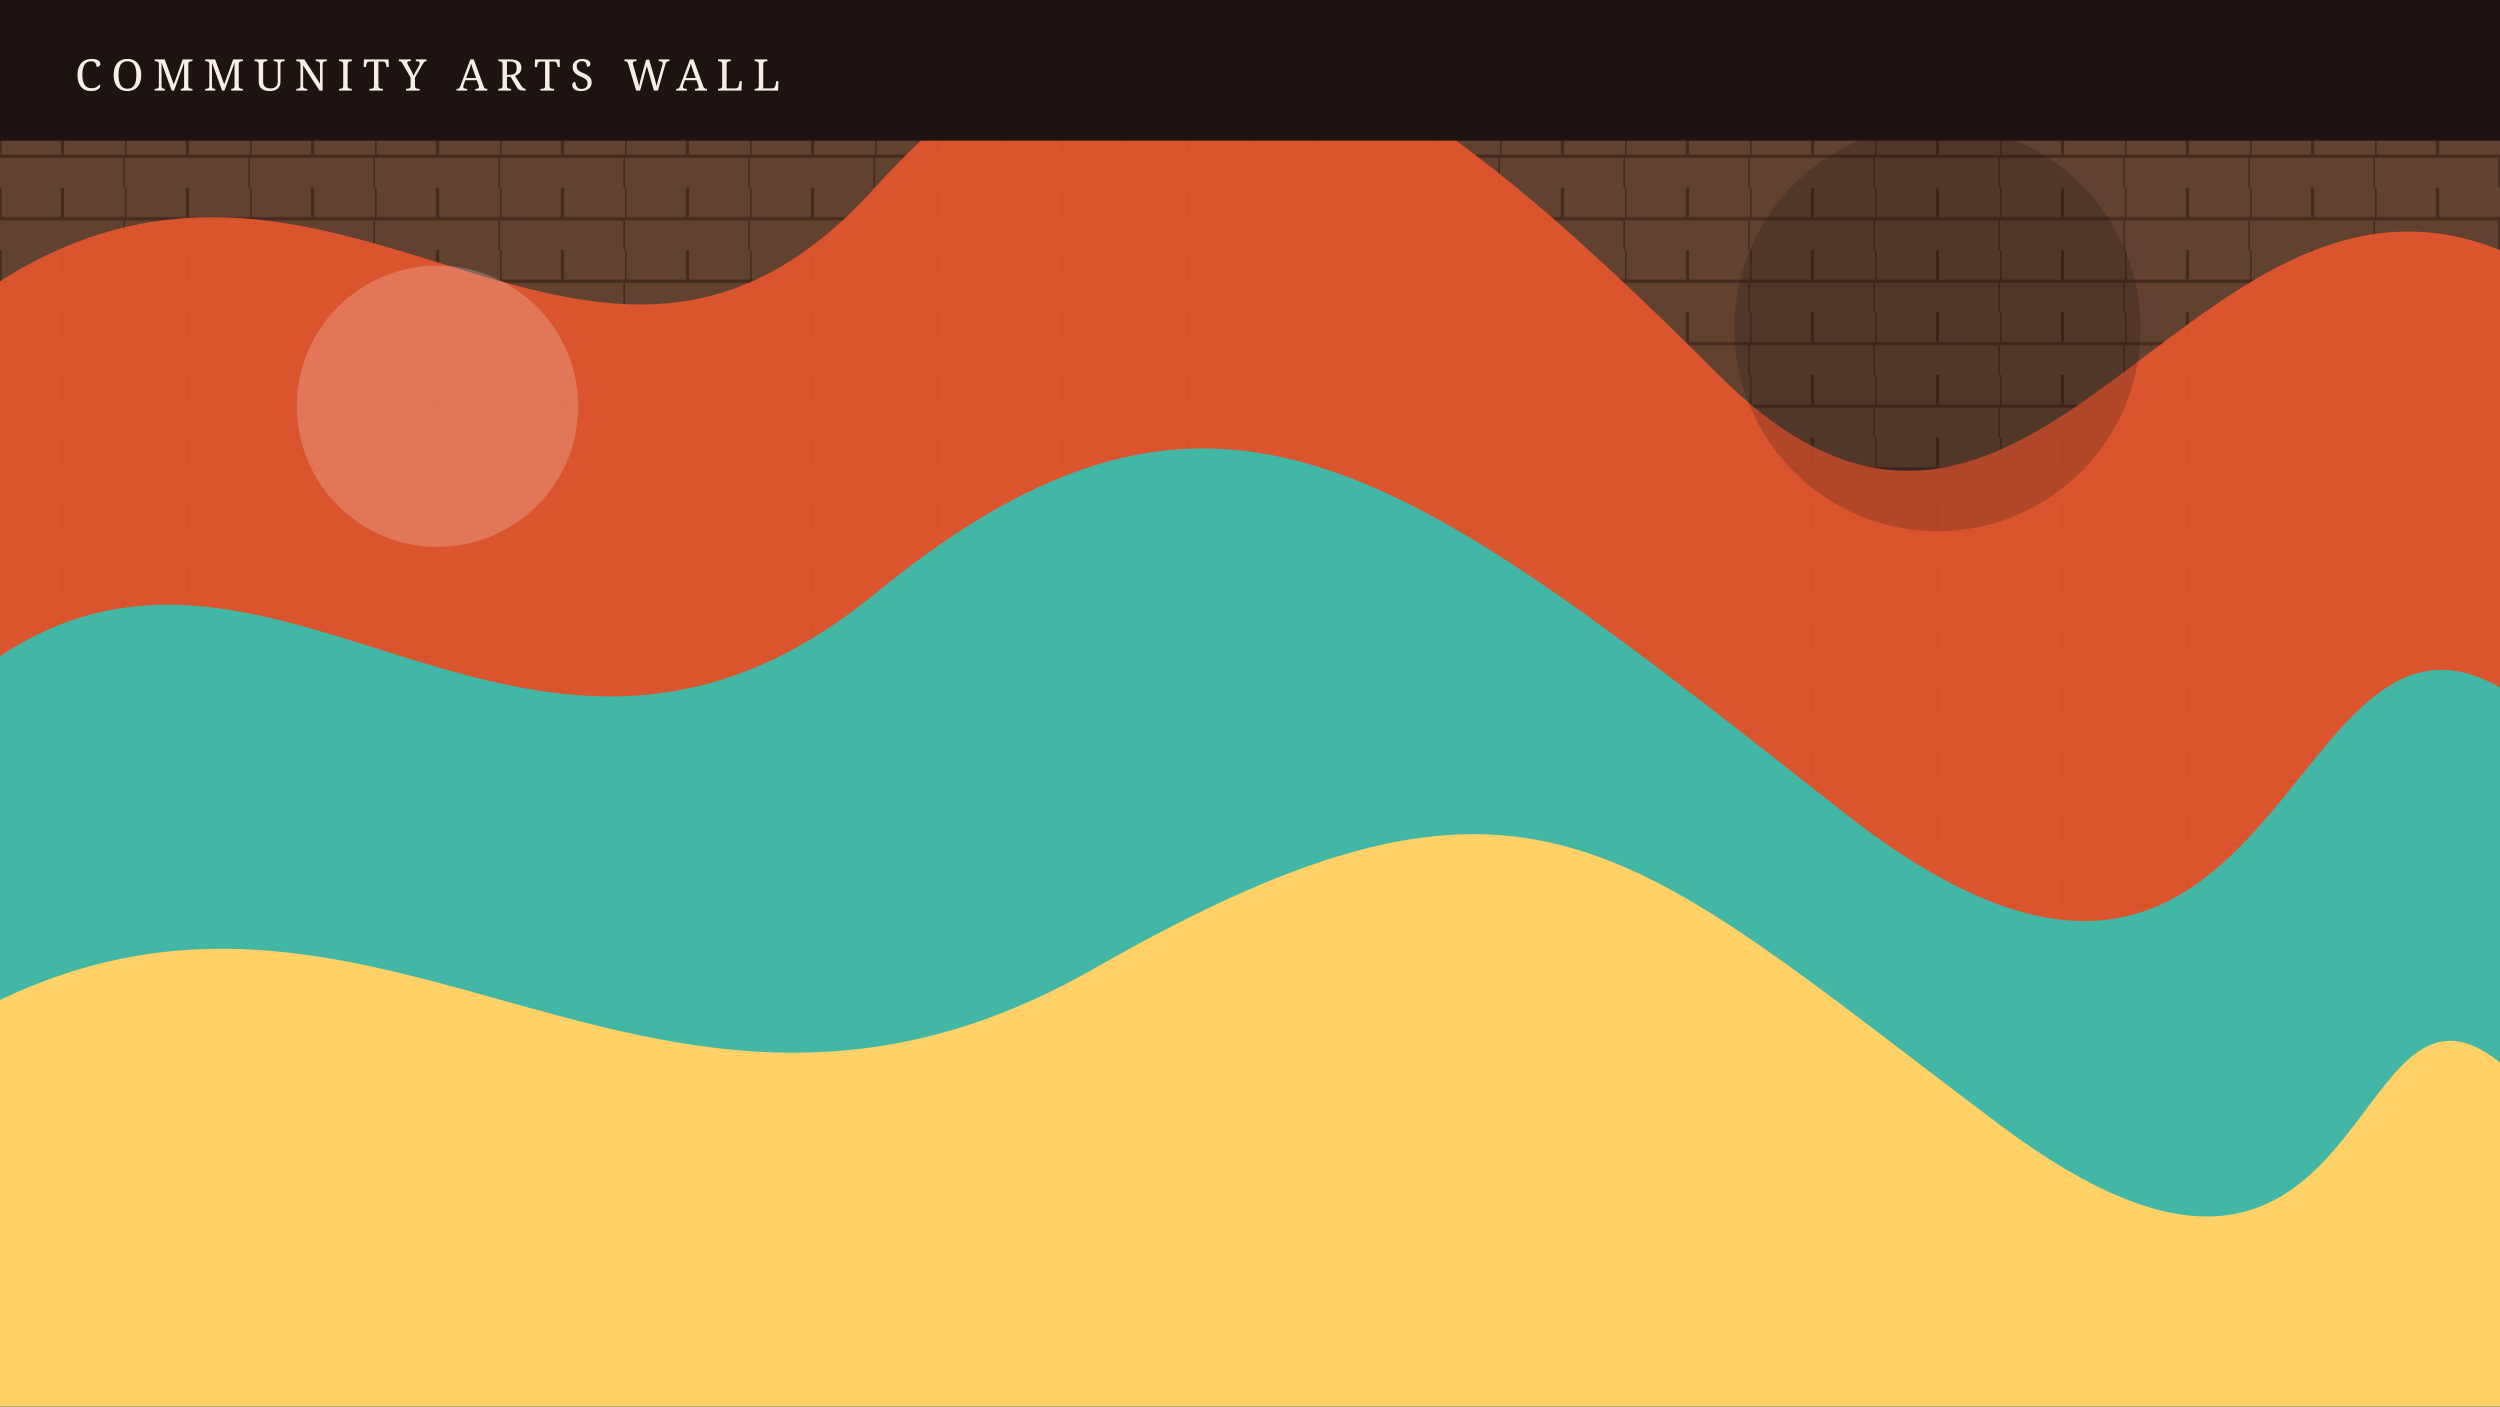
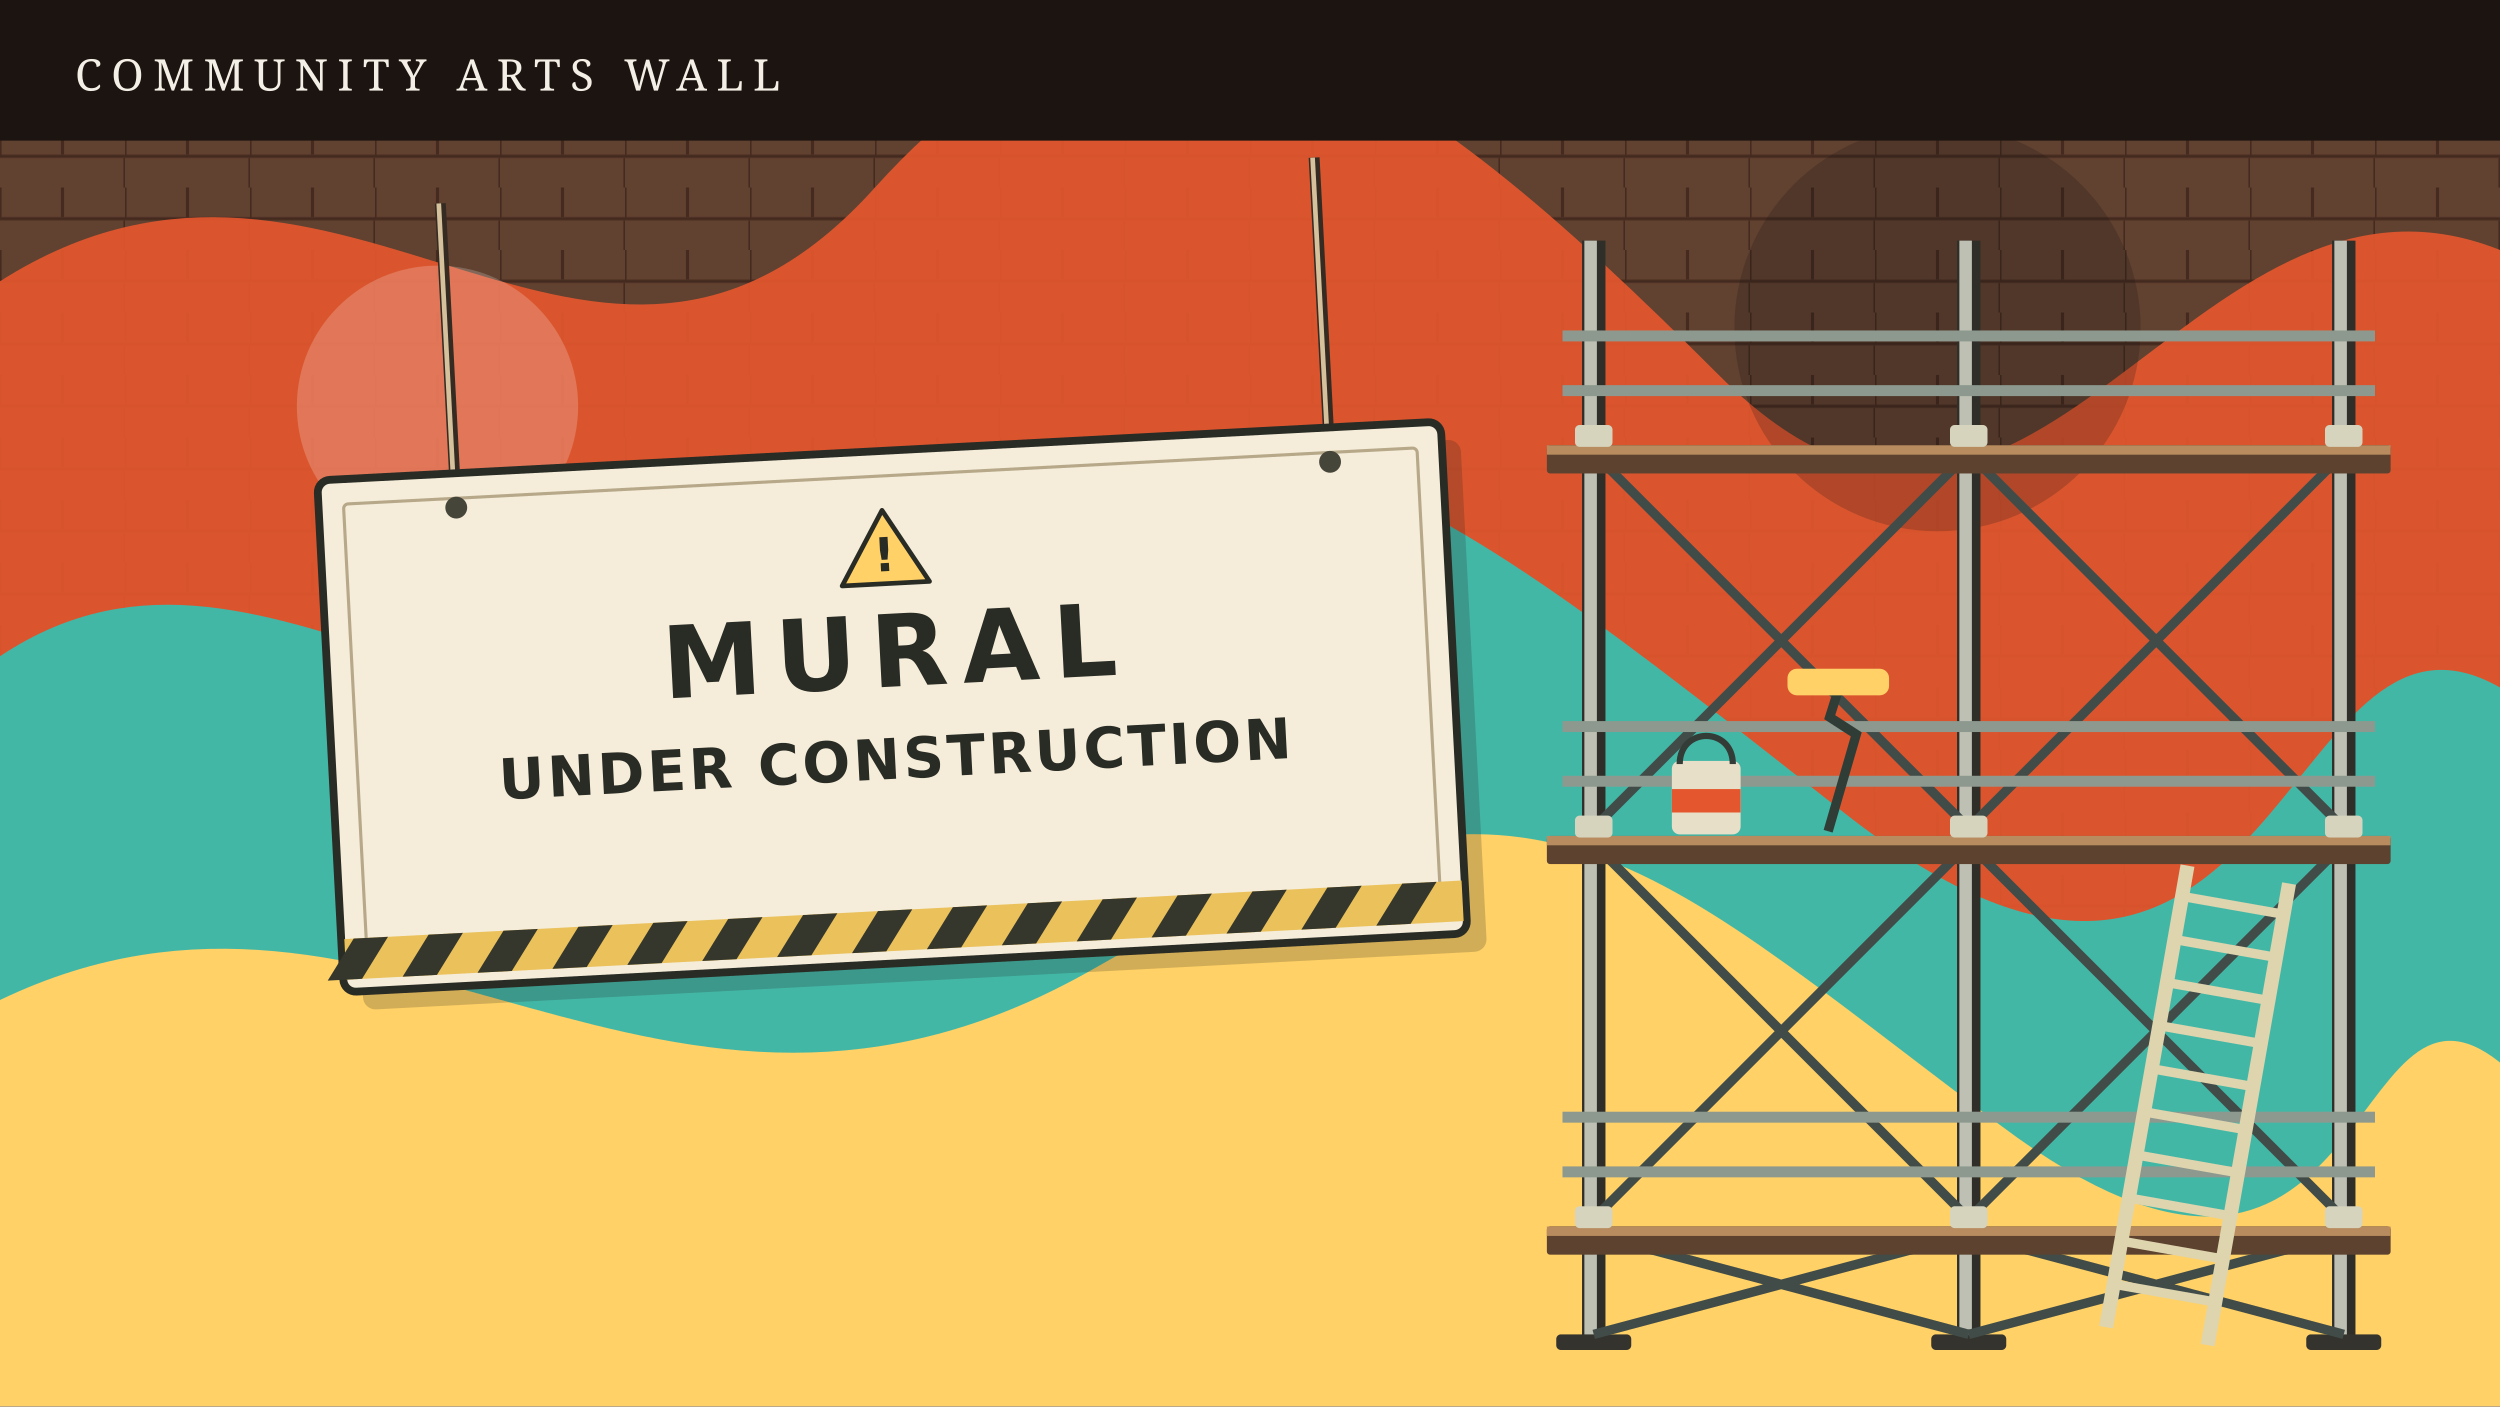
<svg xmlns="http://www.w3.org/2000/svg" viewBox="0 0 1600 900" preserveAspectRatio="xMidYMid slice">
  <defs>
    <linearGradient id="sky" x1="0" y1="0" x2="0" y2="1">
      <stop offset="0%" stop-color="#c9b8a0" />
      <stop offset="55%" stop-color="#8f6a4a" />
      <stop offset="100%" stop-color="#3c2a1e" />
    </linearGradient>
    <pattern id="brick" width="80" height="40" patternUnits="userSpaceOnUse">
      <rect width="80" height="40" fill="#6d4a36" />
      <rect y="19" width="80" height="2" fill="#4a2f22" />
      <rect x="39" width="2" height="19" fill="#4a2f22" />
      <rect x="79" y="21" width="2" height="19" fill="#4a2f22" />
      <rect y="-1" x="-1" width="2" height="21" fill="#4a2f22" />
    </pattern>
  </defs>
  <rect width="1600" height="900" fill="url(#sky)" />
  <rect y="80" width="1600" height="820" fill="url(#brick)" />
  <rect y="80" width="1600" height="820" fill="#2a1810" opacity="0.18" />
  <path d="M0 180 C220 40 380 320 560 120 S900 40 1100 240 S1400 80 1600 160 L1600 900 L0 900 Z" fill="#e4572e" opacity="0.92" />
  <path d="M0 420 C180 300 340 560 560 380 S900 300 1180 520 S1460 360 1600 440 L1600 900 L0 900 Z" fill="#2ec4b6" opacity="0.88" />
  <path d="M0 640 C250 520 420 780 700 620 S1040 540 1280 720 S1500 600 1600 680 L1600 900 L0 900 Z" fill="#ffd166" />
  <circle cx="280" cy="260" r="90" fill="#fff3" />
  <circle cx="1240" cy="210" r="130" fill="#1113" />
  <rect x="0" y="0" width="1600" height="90" fill="#1c1410" />
  <text x="48" y="58" fill="#f4efe6" font-family="Georgia, serif" font-size="28" letter-spacing="6">COMMUNITY ARTS WALL</text>
+   <g id="construction-scaffolding">
+     <path d="M1020 154 V858" stroke="#302e29" stroke-width="15" />
+     <path d="M1018 154 V858" stroke="#bdc0b2" stroke-width="8" />
+     <rect x="996" y="854" width="48" height="10" rx="3" fill="#34332d" />
+     <path d="M1260 154 V858" stroke="#302e29" stroke-width="15" />
+     <path d="M1258 154 V858" stroke="#bdc0b2" stroke-width="8" />
+     <rect x="1236" y="854" width="48" height="10" rx="3" fill="#34332d" />
+     <path d="M1500 154 V858" stroke="#302e29" stroke-width="15" />
+     <path d="M1498 154 V858" stroke="#bdc0b2" stroke-width="8" />
+     <rect x="1476" y="854" width="48" height="10" rx="3" fill="#34332d" />
+     <path d="M1000 215 H1520 M1000 250 H1520" stroke="#8d998f" stroke-width="7" />
+     <path d="M1020 290 L1260 530 M1260 290 L1020 530" stroke="#414c48" stroke-width="6" />
+     <path d="M1260 290 L1500 530 M1500 290 L1260 530" stroke="#414c48" stroke-width="6" />
+     <rect x="990" y="285" width="540" height="18" rx="2" fill="#5c422f" />
+     <rect x="990" y="285" width="540" height="6" fill="#b88c5e" />
+     <rect x="1008" y="272" width="24" height="14" rx="3" fill="#d6d4bd" />
+     <rect x="1248" y="272" width="24" height="14" rx="3" fill="#d6d4bd" />
+     <rect x="1488" y="272" width="24" height="14" rx="3" fill="#d6d4bd" />
+     <path d="M1000 465 H1520 M1000 500 H1520" stroke="#8d998f" stroke-width="7" />
+     <path d="M1020 540 L1260 780 M1260 540 L1020 780" stroke="#414c48" stroke-width="6" />
+     <path d="M1260 540 L1500 780 M1500 540 L1260 780" stroke="#414c48" stroke-width="6" />
+     <rect x="990" y="535" width="540" height="18" rx="2" fill="#5c422f" />
+     <rect x="990" y="535" width="540" height="6" fill="#b88c5e" />
+     <rect x="1008" y="522" width="24" height="14" rx="3" fill="#d6d4bd" />
+     <rect x="1248" y="522" width="24" height="14" rx="3" fill="#d6d4bd" />
+     <rect x="1488" y="522" width="24" height="14" rx="3" fill="#d6d4bd" />
+     <path d="M1000 715 H1520 M1000 750 H1520" stroke="#8d998f" stroke-width="7" />
+     <path d="M1020 790 L1260 854 M1260 790 L1020 854" stroke="#414c48" stroke-width="6" />
+     <path d="M1260 790 L1500 854 M1500 790 L1260 854" stroke="#414c48" stroke-width="6" />
+     <rect x="990" y="785" width="540" height="18" rx="2" fill="#5c422f" />
+     <rect x="990" y="785" width="540" height="6" fill="#b88c5e" />
+     <rect x="1008" y="772" width="24" height="14" rx="3" fill="#d6d4bd" />
+     <rect x="1248" y="772" width="24" height="14" rx="3" fill="#d6d4bd" />
+     <rect x="1488" y="772" width="24" height="14" rx="3" fill="#d6d4bd" />
+     <g transform="translate(1400 554) rotate(10)">
+       <path d="M0 0 V300" stroke="#ded4ad" stroke-width="9" />
+       <path d="M66 0 V300" stroke="#ded4ad" stroke-width="9" />
+       <path d="M0 20 H66" stroke="#ded4ad" stroke-width="6" />
+       <path d="M0 48 H66" stroke="#ded4ad" stroke-width="6" />
+       <path d="M0 76 H66" stroke="#ded4ad" stroke-width="6" />
+       <path d="M0 104 H66" stroke="#ded4ad" stroke-width="6" />
+       <path d="M0 132 H66" stroke="#ded4ad" stroke-width="6" />
+       <path d="M0 160 H66" stroke="#ded4ad" stroke-width="6" />
+       <path d="M0 188 H66" stroke="#ded4ad" stroke-width="6" />
+       <path d="M0 216 H66" stroke="#ded4ad" stroke-width="6" />
+       <path d="M0 244 H66" stroke="#ded4ad" stroke-width="6" />
+       <path d="M0 272 H66" stroke="#ded4ad" stroke-width="6" />
+     </g>
+     <rect x="1070" y="487" width="44" height="47" rx="5" fill="#e8dfc9" />
+     <rect x="1070" y="505" width="44" height="15" fill="#e4572e" />
+     <path d="M1075 489 C1075 465 1109 465 1109 489" fill="none" stroke="#333c36" stroke-width="4" />
+     <path d="M1170 532 L1188 470 L1171 459 L1177 440" fill="none" stroke="#303d36" stroke-width="6" />
+     <rect x="1144" y="428" width="65" height="17" rx="6" fill="#ffd166" />
+   </g>
+   <g id="mural-under-construction-sign" transform="rotate(-3 580 470)">
+     <path d="M300 115 V307" stroke="#352b22" stroke-width="7" />
+     <path d="M299 115 V307" stroke="#d5c19c" stroke-width="3" />
+     <path d="M860 115 V307" stroke="#352b22" stroke-width="7" />
+     <path d="M859 115 V307" stroke="#d5c19c" stroke-width="3" />
+     <rect x="224" y="300" width="720" height="328" rx="8" fill="#201c17" opacity=".2" />
+     <rect x="212" y="288" width="720" height="328" rx="8" fill="#f5edd9" stroke="#292b25" stroke-width="5" />
+     <rect x="228" y="304" width="688" height="296" rx="3" fill="none" stroke="#b6a889" stroke-width="2" />
+     <circle cx="300" cy="310" r="7" fill="#45453a" />
+     <circle cx="860" cy="310" r="7" fill="#45453a" />
+     <path d="M572 326 L600 373 H544 Z" fill="#ffd166" stroke="#292b25" stroke-width="3" stroke-linejoin="round" />
+     <text x="572" y="365" text-anchor="middle" font-family="DejaVu Sans, sans-serif" font-size="30" font-weight="bold" fill="#292b25">!</text>
+     <text x="572" y="439" text-anchor="middle" font-family="DejaVu Sans, sans-serif" font-size="64" font-weight="bold" letter-spacing="9" fill="#292b25">MURAL</text>
+     <text x="572" y="498" text-anchor="middle" font-family="DejaVu Sans, sans-serif" font-size="36" font-weight="bold" letter-spacing="2" fill="#292b25">UNDER CONSTRUCTION</text>
+     <rect x="214" y="582" width="716" height="26" fill="#eac15b" />
+     <path d="M220 582 h22 l-18 26 h-22 Z" fill="#35372d" />
+     <path d="M268 582 h22 l-18 26 h-22 Z" fill="#35372d" />
+     <path d="M316 582 h22 l-18 26 h-22 Z" fill="#35372d" />
+     <path d="M364 582 h22 l-18 26 h-22 Z" fill="#35372d" />
+     <path d="M412 582 h22 l-18 26 h-22 Z" fill="#35372d" />
+     <path d="M460 582 h22 l-18 26 h-22 Z" fill="#35372d" />
+     <path d="M508 582 h22 l-18 26 h-22 Z" fill="#35372d" />
+     <path d="M556 582 h22 l-18 26 h-22 Z" fill="#35372d" />
+     <path d="M604 582 h22 l-18 26 h-22 Z" fill="#35372d" />
+     <path d="M652 582 h22 l-18 26 h-22 Z" fill="#35372d" />
+     <path d="M700 582 h22 l-18 26 h-22 Z" fill="#35372d" />
+     <path d="M748 582 h22 l-18 26 h-22 Z" fill="#35372d" />
+     <path d="M796 582 h22 l-18 26 h-22 Z" fill="#35372d" />
+     <path d="M844 582 h22 l-18 26 h-22 Z" fill="#35372d" />
+     <path d="M892 582 h22 l-18 26 h-22 Z" fill="#35372d" />
+   </g>
</svg>
